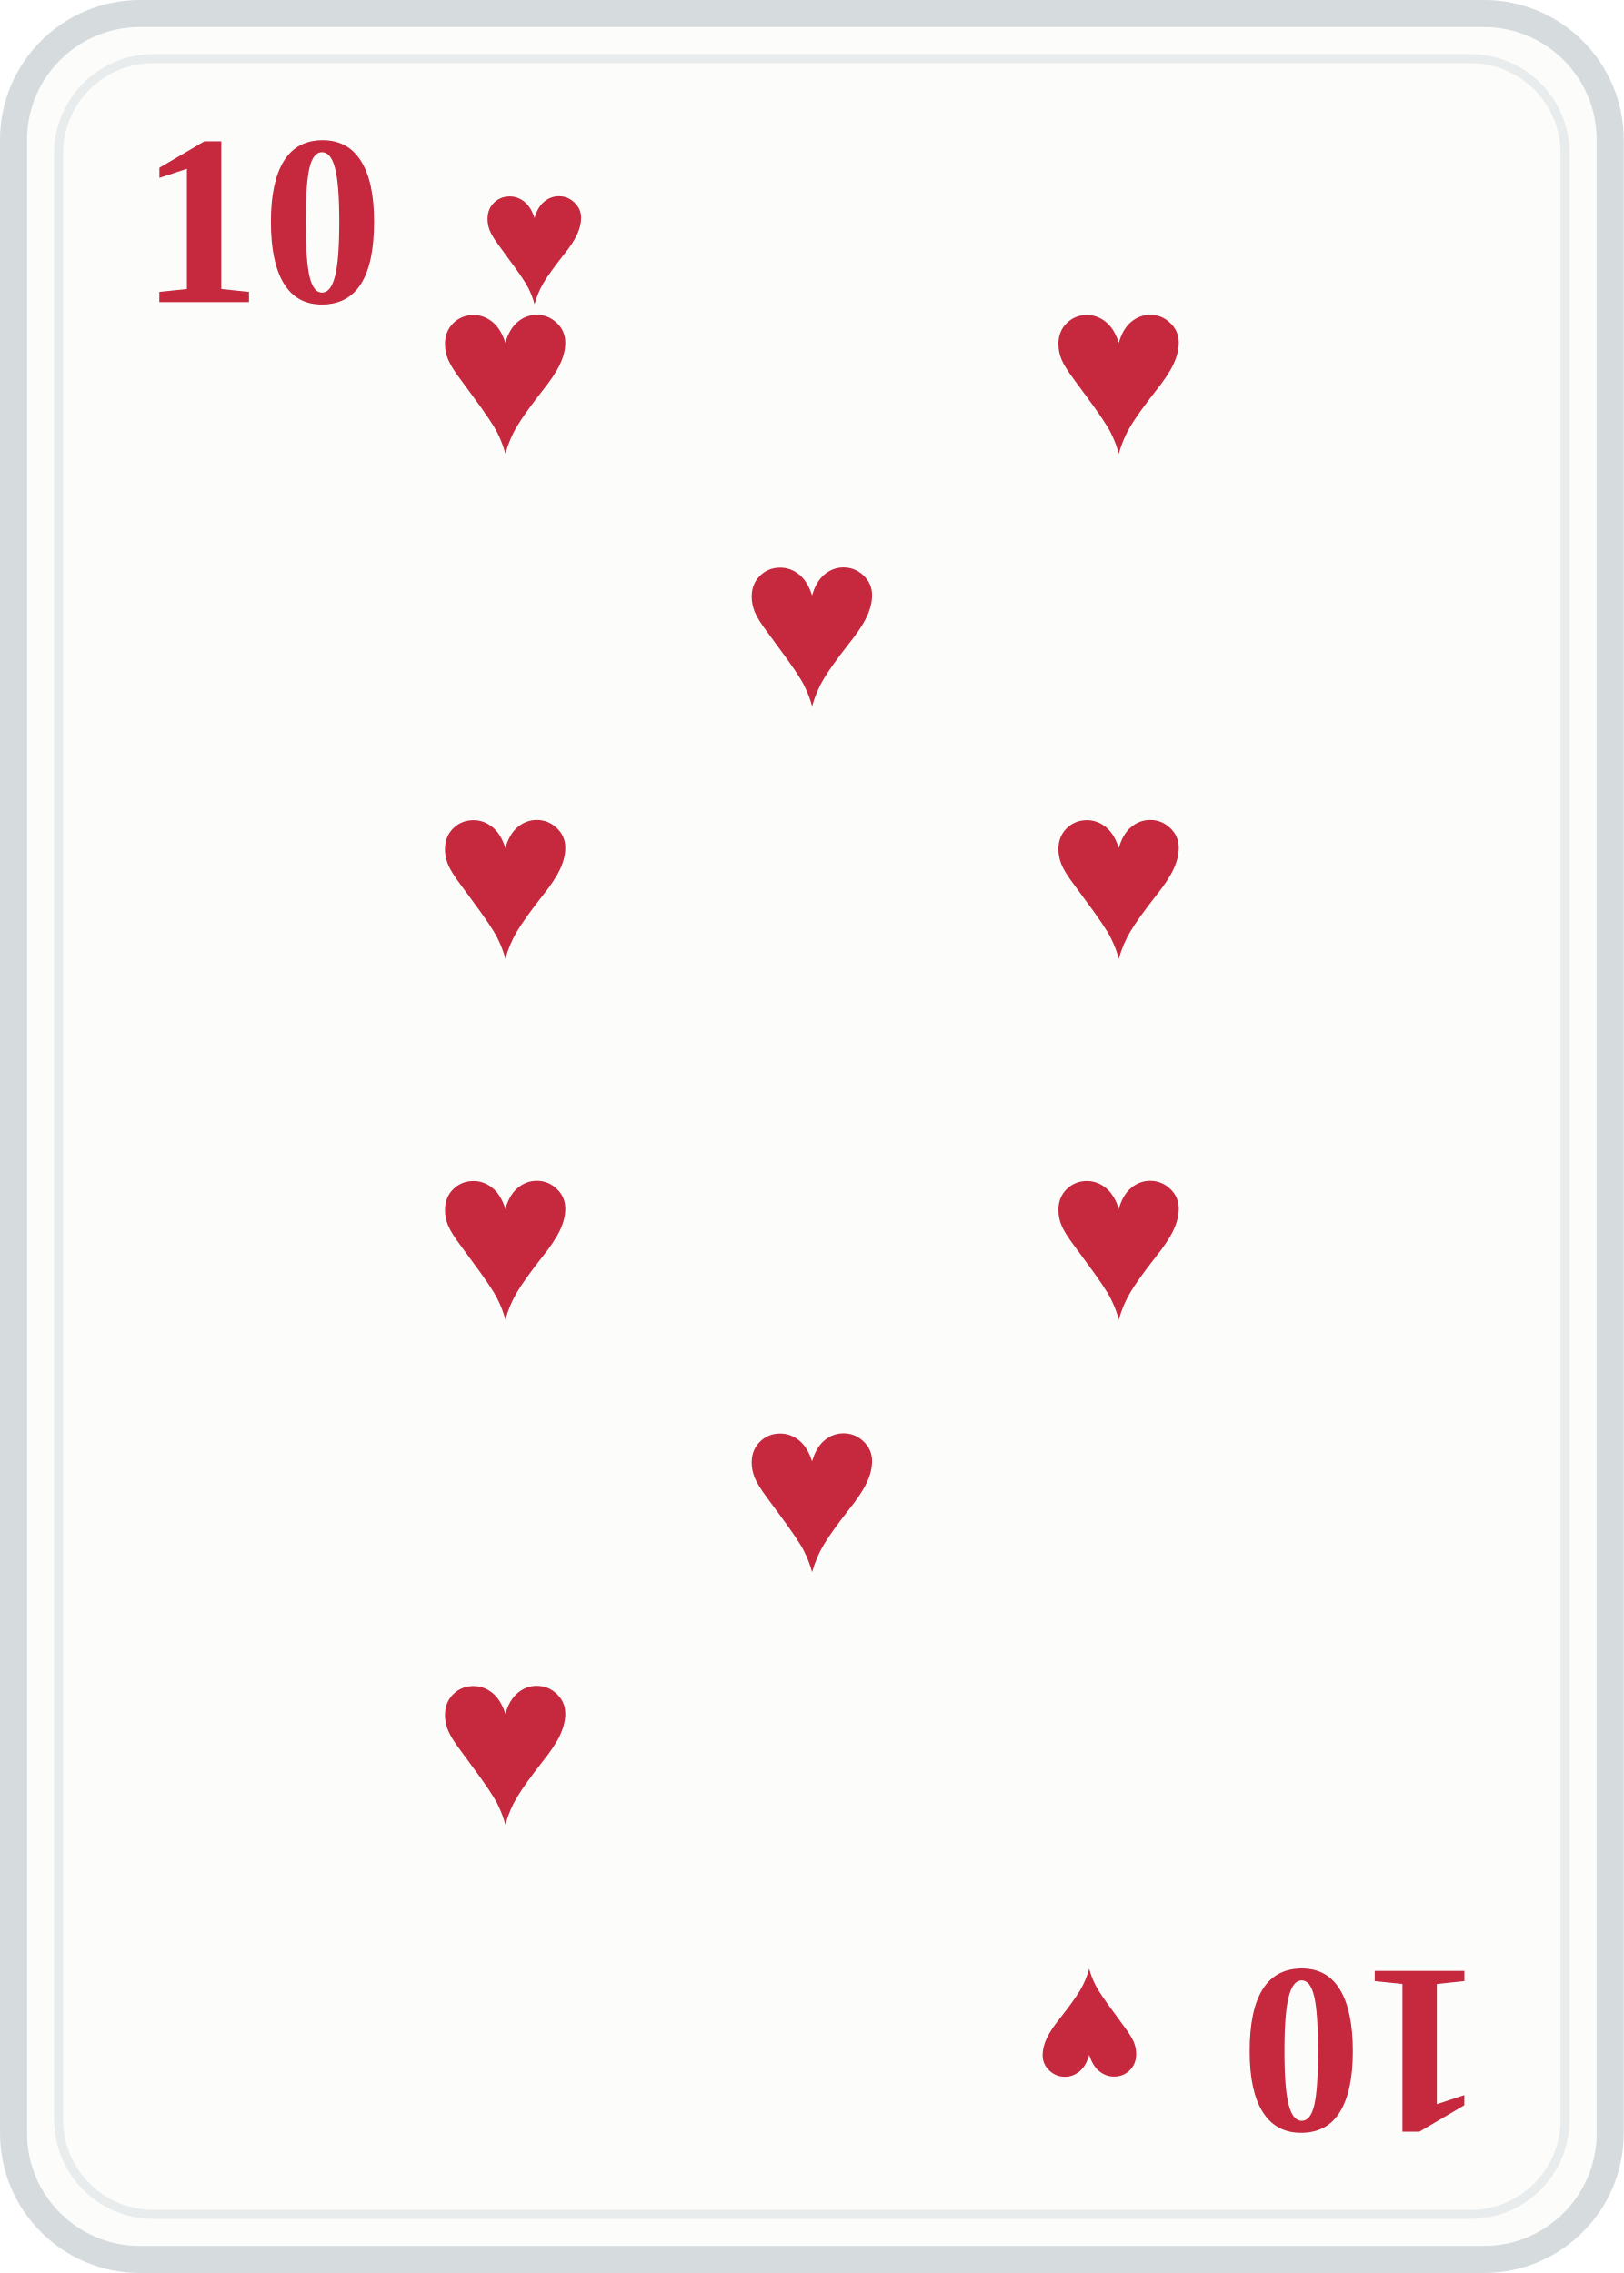
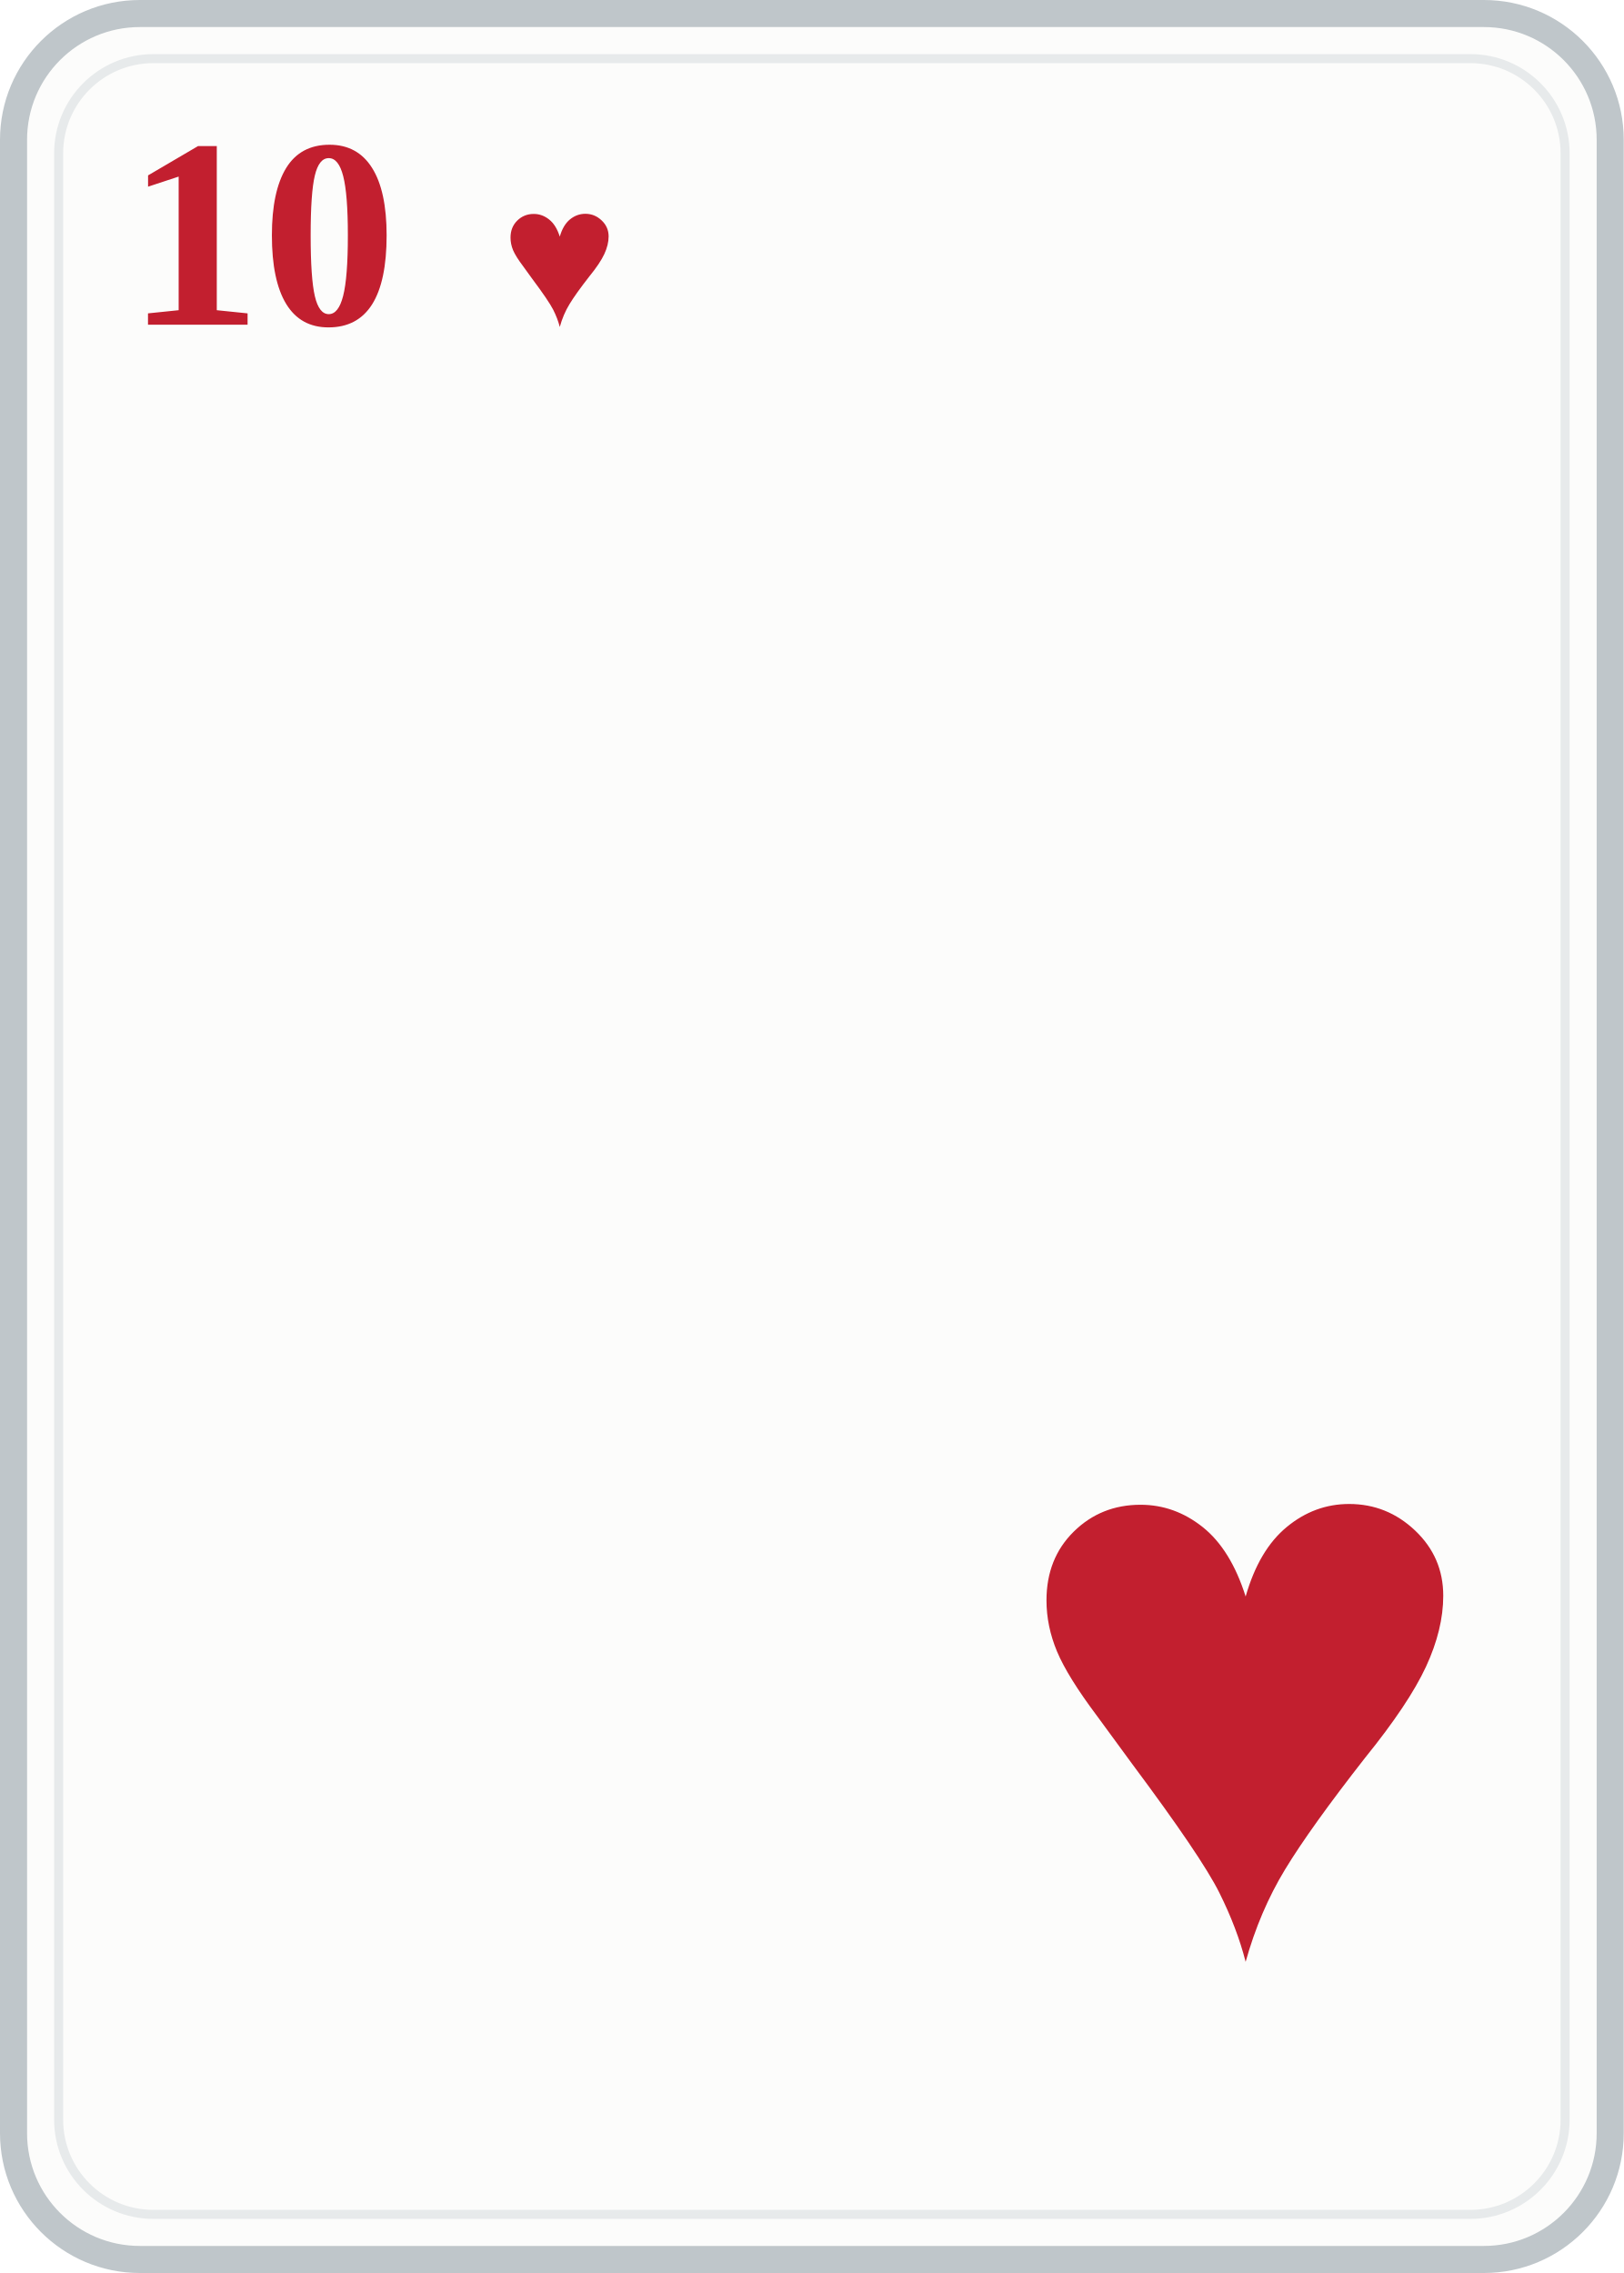
<svg xmlns="http://www.w3.org/2000/svg" width="360" height="504" viewBox="0 0 360 504" fill="none">
-   <rect x="3" y="3" width="354" height="498" rx="28" fill="#FCFCFB" stroke="#D6DBDE" stroke-width="6" />
-   <rect x="13" y="13" width="334" height="478" rx="21" stroke="#E9ECEC" stroke-width="2" />
-   <g fill="#c6283d" font-family="Georgia, 'Times New Roman', serif">
-     <text x="31" y="67" font-size="54" font-weight="700">10</text>
-     <text x="106" y="67" font-size="42" font-weight="700">♥</text>
-     <text x="112" y="100" text-anchor="middle" class="pip">♥</text>
-     <text x="248" y="100" text-anchor="middle" class="pip">♥</text>
-     <text x="180" y="156" text-anchor="middle" class="pip">♥</text>
-     <text x="112" y="212" text-anchor="middle" class="pip">♥</text>
-     <text x="248" y="212" text-anchor="middle" class="pip">♥</text>
-     <text x="112" y="292" text-anchor="middle" class="pip">♥</text>
-     <text x="248" y="292" text-anchor="middle" class="pip">♥</text>
-     <text x="180" y="348" text-anchor="middle" class="pip">♥</text>
-     <text x="112" y="404" text-anchor="middle" class="pip">♥</text>
+   <rect x="3" y="3" width="354" height="498" rx="28" fill="#FCFCFB" stroke="#BFC6CA" stroke-width="6" />
+   <rect x="13" y="13" width="334" height="478" rx="21" stroke="#E7EAEB" stroke-width="2" />
+   <g fill="#c21f2f" font-family="Georgia, 'Times New Roman', serif" font-weight="700">
+     <text x="28" y="72" font-size="60">10</text>
+     <text x="111" y="72" font-size="44">♥</text>
+     <text x="276" y="433" text-anchor="middle" font-size="178">♥</text>
  </g>
-   <g transform="rotate(180 180 252)" fill="#c6283d" font-family="Georgia, 'Times New Roman', serif">
-     <text x="31" y="67" font-size="54" font-weight="700">10</text>
-     <text x="106" y="67" font-size="42" font-weight="700">♥</text>
-   </g>
-   <style>.pip{font-size:54px;font-weight:700}.face-suit{font-size:142px;font-weight:700}</style>
</svg>
